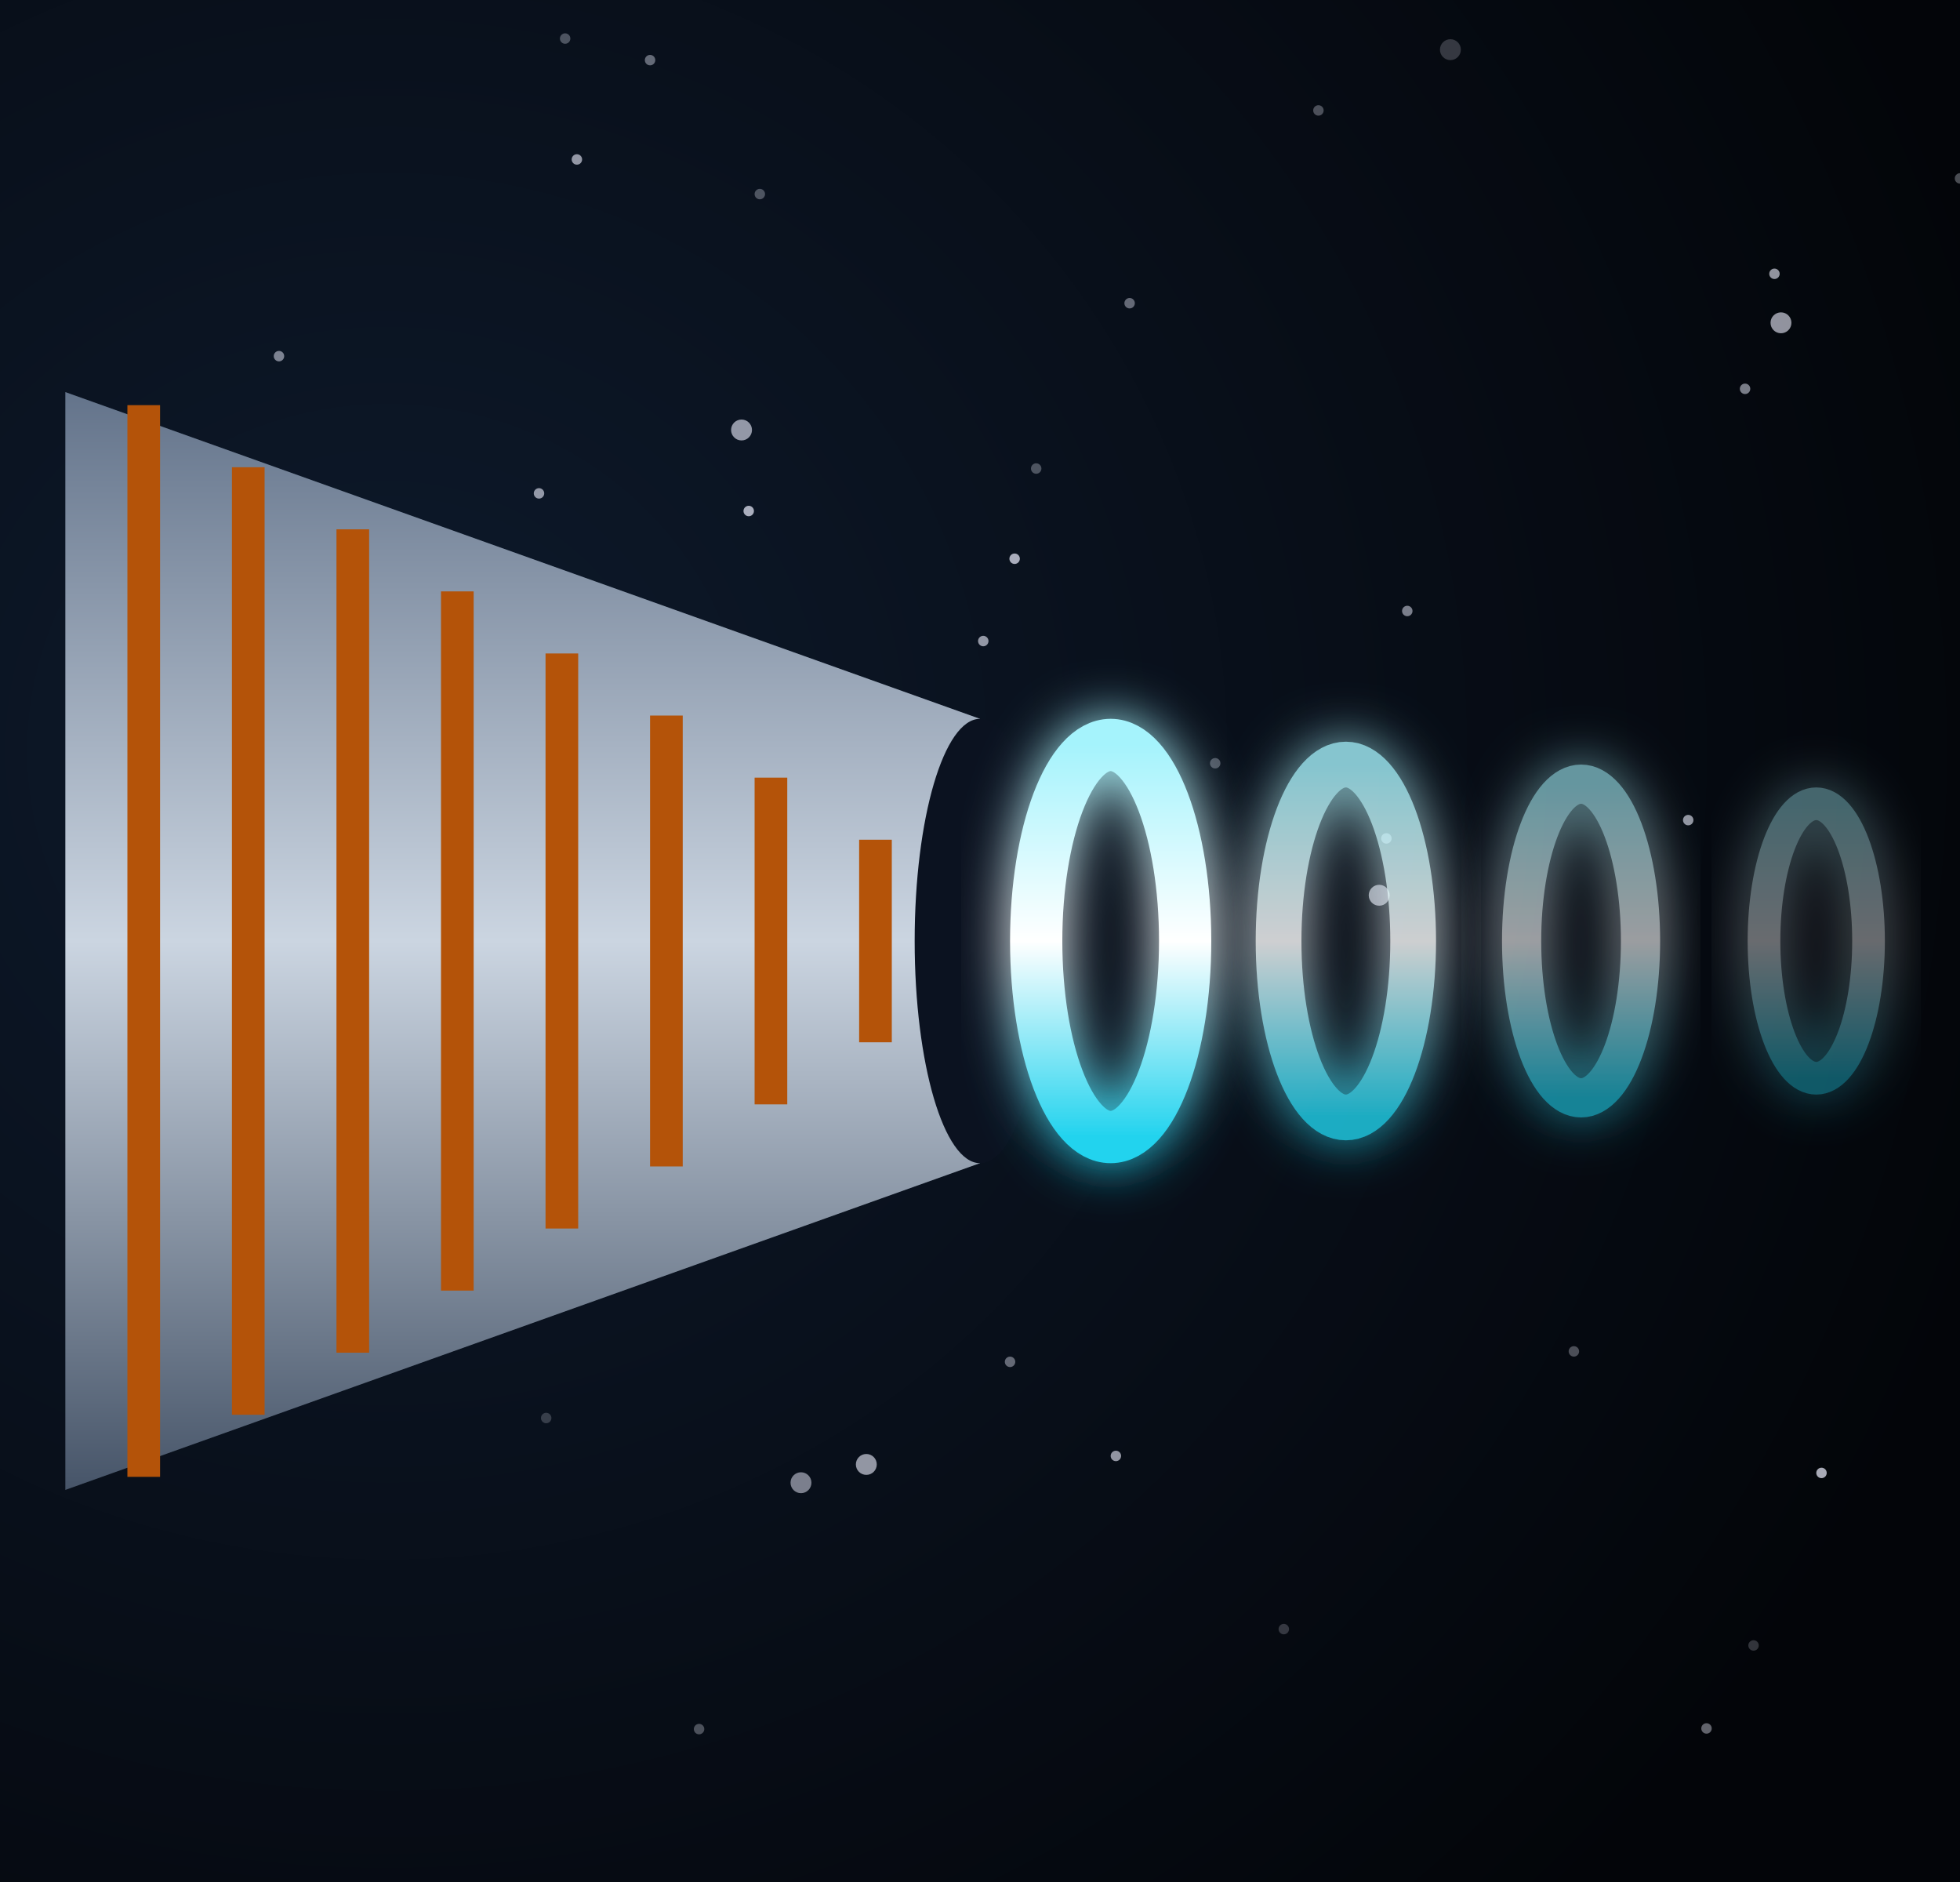
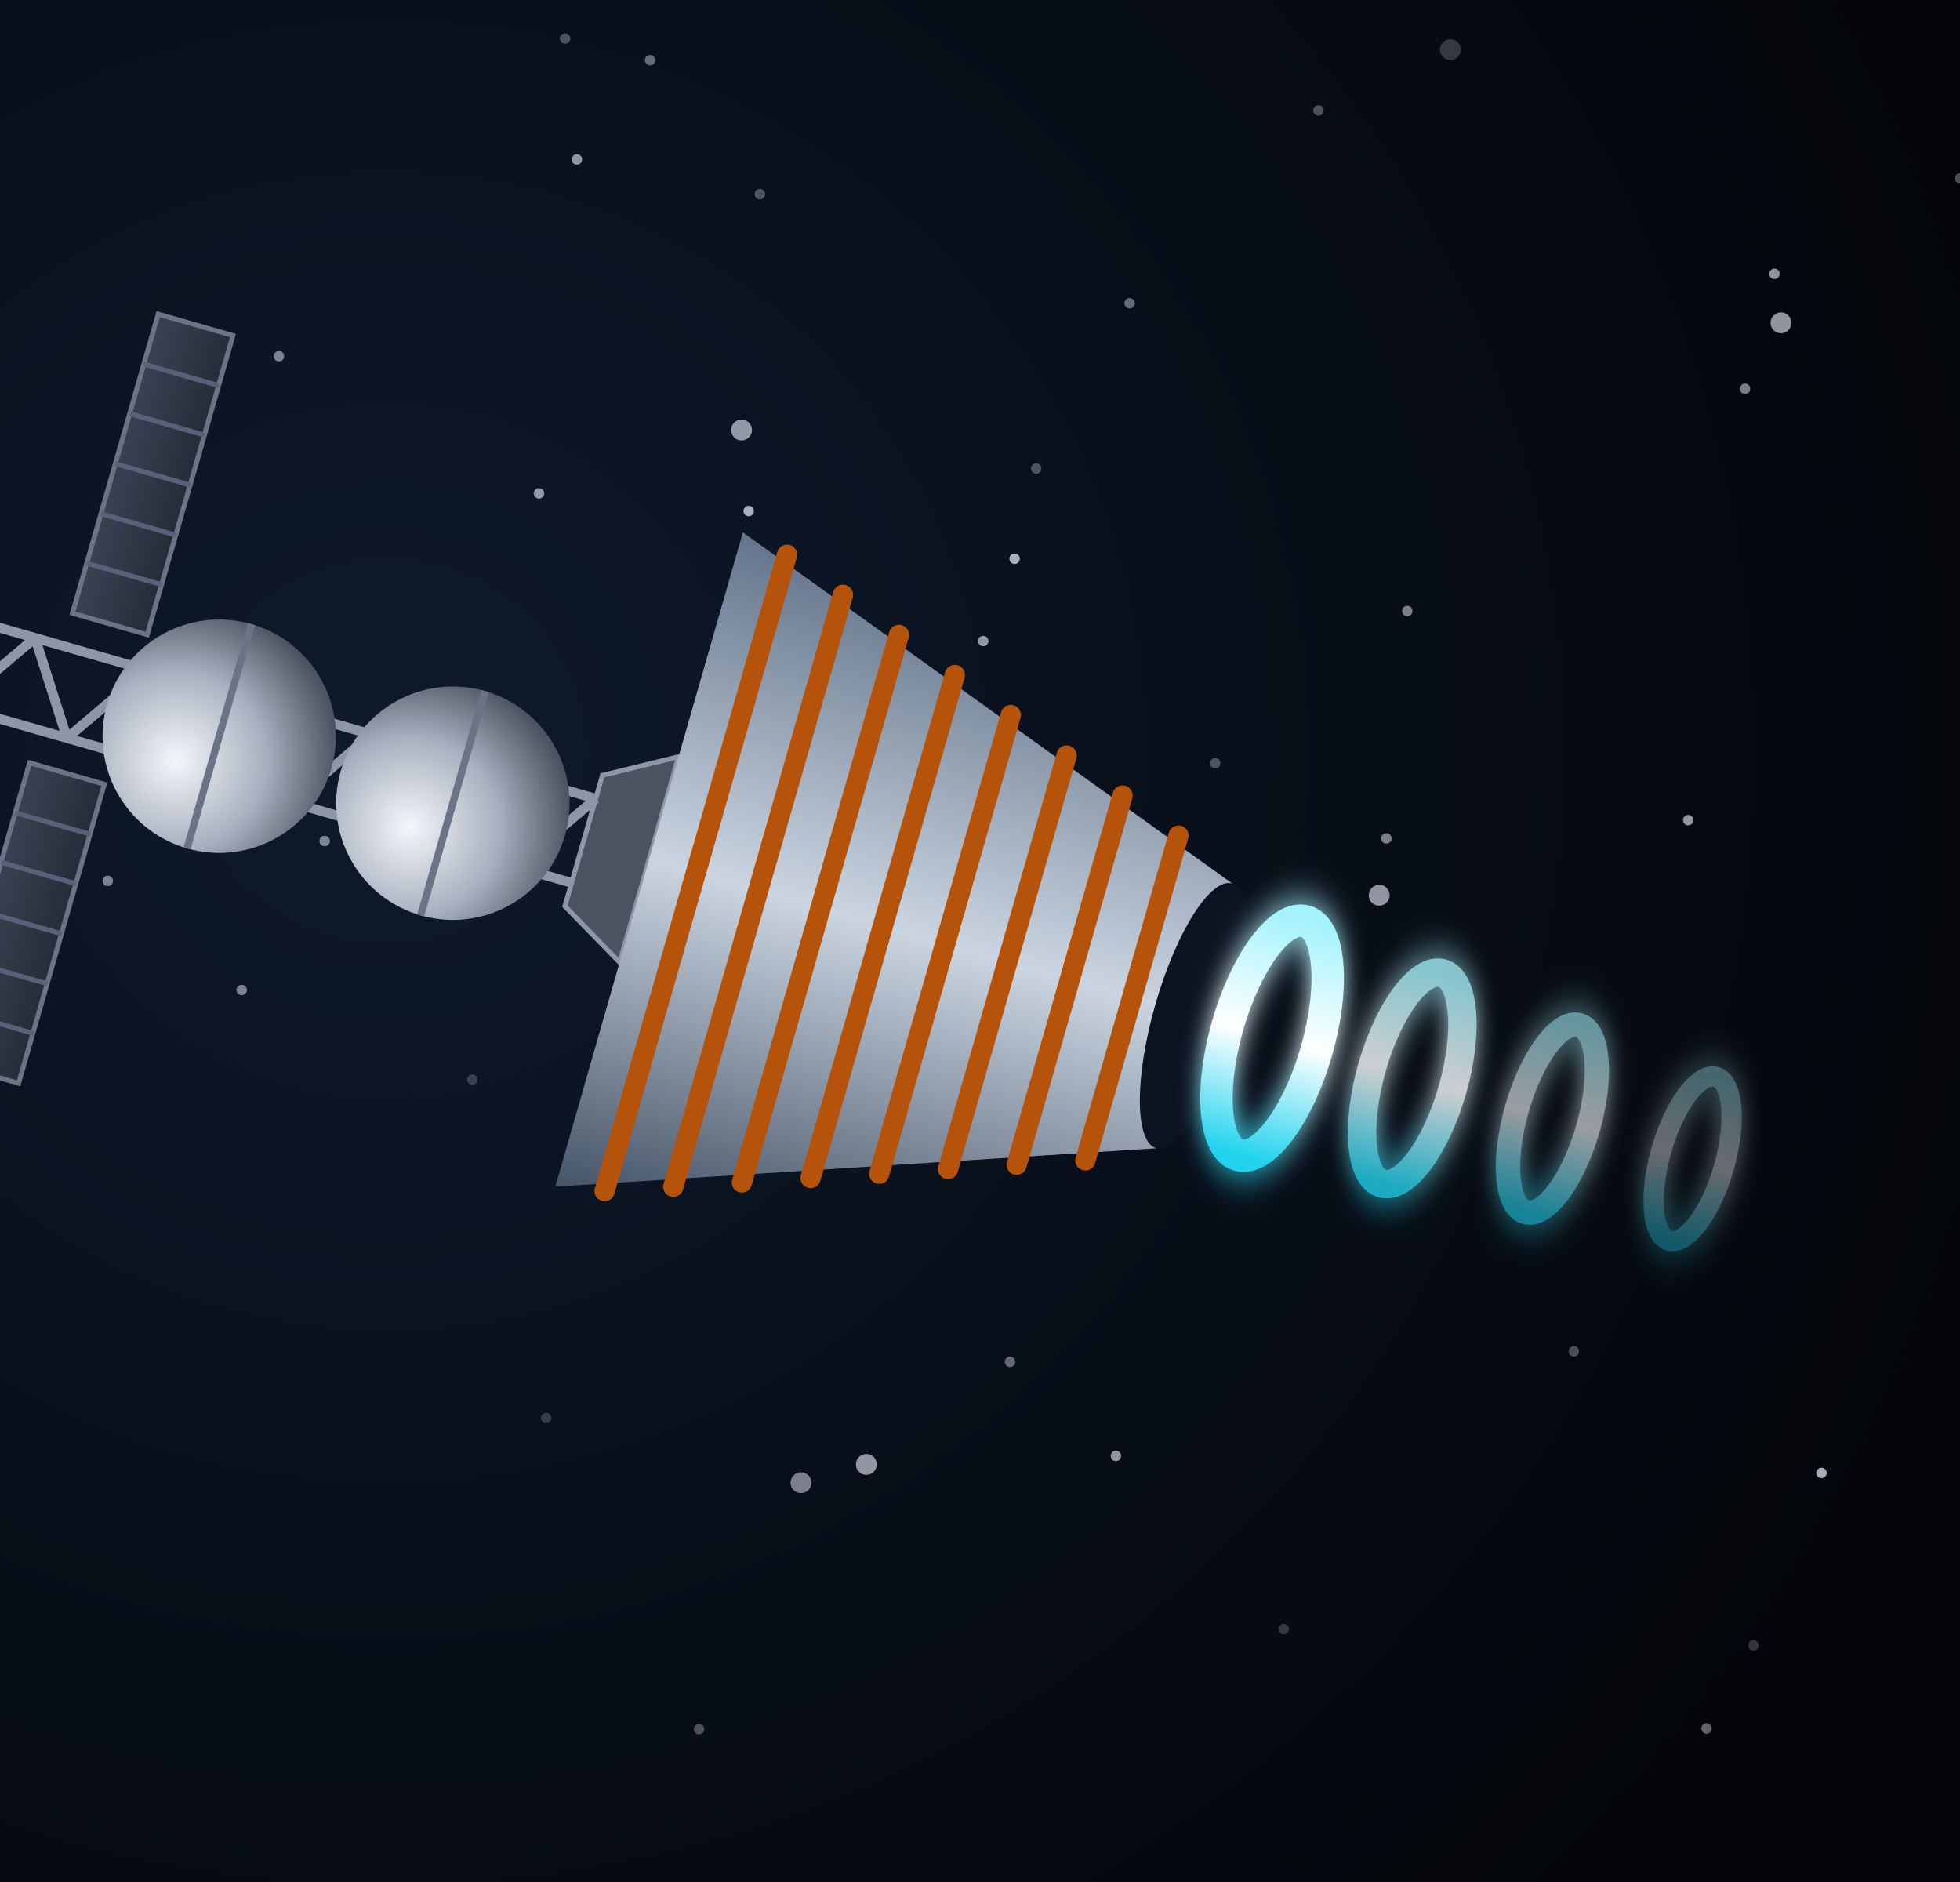
<svg xmlns="http://www.w3.org/2000/svg" viewBox="0 0 300 288" width="300" height="288">
  <defs>
    <filter id="glow" x="-50%" y="-50%" width="200%" height="200%">
      <feGaussianBlur stdDeviation="4" result="b" />
      <feMerge>
        <feMergeNode in="b" />
        <feMergeNode in="SourceGraphic" />
      </feMerge>
    </filter>
    <filter id="soft" x="-50%" y="-50%" width="200%" height="200%">
      <feGaussianBlur stdDeviation="9" />
    </filter>
    <radialGradient id="bg" cx="20%" cy="40%" r="85%">
      <stop offset="0%" stop-color="#0e1a2c" />
      <stop offset="100%" stop-color="#030509" />
    </radialGradient>
    <linearGradient id="ring" x1="0" y1="0" x2="0" y2="1">
      <stop offset="0" stop-color="#a5f3fc" stop-opacity="1" />
      <stop offset="0.5" stop-color="#ffffff" stop-opacity="1" />
      <stop offset="1" stop-color="#22d3ee" stop-opacity="1" />
    </linearGradient>
    <linearGradient id="cone" x1="0" y1="0" x2="0" y2="1">
      <stop offset="0" stop-color="#64748b" stop-opacity="1" />
      <stop offset="0.5" stop-color="#cbd5e1" stop-opacity="1" />
      <stop offset="1" stop-color="#475569" stop-opacity="1" />
+     </linearGradient>
+     <linearGradient id="shHull" x1="0" y1="0" x2="1" y2="0">
+       <stop offset="0" stop-color="#e3e7ee" stop-opacity="1" />
+       <stop offset="0.45" stop-color="#9aa3b2" stop-opacity="1" />
+       <stop offset="1" stop-color="#3b424f" stop-opacity="1" />
+     </linearGradient>
+     <radialGradient id="shTank" cx="35%" cy="35%" r="70%">
+       <stop offset="0" stop-color="#f4f6fa" stop-opacity="1" />
+       <stop offset="0.55" stop-color="#a7b0be" stop-opacity="1" />
+       <stop offset="1" stop-color="#4b5260" stop-opacity="1" />
+     </radialGradient>
+     <linearGradient id="shRad" x1="0" y1="0" x2="0" y2="1">
+       <stop offset="0" stop-color="#3a4252" stop-opacity="1" />
+       <stop offset="1" stop-color="#262c38" stop-opacity="1" />
+     </linearGradient>
+     <linearGradient id="shPv" x1="0" y1="0" x2="0" y2="1">
+       <stop offset="0" stop-color="#1e3a8a" stop-opacity="1" />
+       <stop offset="1" stop-color="#172554" stop-opacity="1" />
    </linearGradient>
  </defs>
  <rect width="300" height="288" fill="url(#bg)" />
  <circle cx="155.3" cy="85.5" r="0.8" fill="#eef0ff" opacity="0.7" />
  <circle cx="258.4" cy="125.5" r="0.8" fill="#eef0ff" opacity="0.6" />
  <circle cx="82.5" cy="75.5" r="0.8" fill="#eef0ff" opacity="0.6" />
  <circle cx="268.4" cy="251.8" r="0.8" fill="#eef0ff" opacity="0.2" />
  <circle cx="212.2" cy="128.3" r="0.8" fill="#eef0ff" opacity="0.5" />
  <circle cx="132.6" cy="224.1" r="1.6" fill="#eef0ff" opacity="0.6" />
  <circle cx="37" cy="151.5" r="0.8" fill="#eef0ff" opacity="0.5" />
  <circle cx="88.3" cy="24.4" r="0.8" fill="#eef0ff" opacity="0.6" />
  <circle cx="271.6" cy="41.9" r="0.8" fill="#eef0ff" opacity="0.6" />
  <circle cx="261.2" cy="264.5" r="0.8" fill="#eef0ff" opacity="0.4" />
  <circle cx="86.5" cy="5.9" r="0.8" fill="#eef0ff" opacity="0.3" />
  <circle cx="99.5" cy="9.2" r="0.8" fill="#eef0ff" opacity="0.4" />
  <circle cx="240.9" cy="206.8" r="0.8" fill="#eef0ff" opacity="0.3" />
  <circle cx="107" cy="264.6" r="0.8" fill="#eef0ff" opacity="0.3" />
  <circle cx="116.3" cy="29.7" r="0.8" fill="#eef0ff" opacity="0.3" />
  <circle cx="176.2" cy="170.5" r="0.8" fill="#eef0ff" opacity="0.3" />
  <circle cx="49.7" cy="128.7" r="0.8" fill="#eef0ff" opacity="0.5" />
  <circle cx="222" cy="7.6" r="1.6" fill="#eef0ff" opacity="0.2" />
  <circle cx="267.1" cy="59.5" r="0.8" fill="#eef0ff" opacity="0.5" />
  <circle cx="114.6" cy="78.2" r="0.8" fill="#eef0ff" opacity="0.7" />
  <circle cx="16.5" cy="134.8" r="0.8" fill="#eef0ff" opacity="0.5" />
  <circle cx="113.5" cy="65.8" r="1.6" fill="#eef0ff" opacity="0.6" />
  <circle cx="201.8" cy="16.9" r="0.8" fill="#eef0ff" opacity="0.3" />
  <circle cx="300" cy="27.3" r="0.8" fill="#eef0ff" opacity="0.3" />
  <circle cx="215.4" cy="93.5" r="0.8" fill="#eef0ff" opacity="0.5" />
  <circle cx="211.1" cy="137" r="1.6" fill="#eef0ff" opacity="0.6" />
  <circle cx="72.3" cy="165.2" r="0.8" fill="#eef0ff" opacity="0.2" />
  <circle cx="172.9" cy="46.4" r="0.8" fill="#eef0ff" opacity="0.4" />
  <circle cx="42.7" cy="54.5" r="0.8" fill="#eef0ff" opacity="0.5" />
  <circle cx="133.5" cy="164.4" r="0.8" fill="#eef0ff" opacity="0.4" />
  <circle cx="186" cy="116.8" r="0.8" fill="#eef0ff" opacity="0.3" />
  <circle cx="196.5" cy="249.3" r="0.8" fill="#eef0ff" opacity="0.2" />
  <circle cx="83.6" cy="217" r="0.8" fill="#eef0ff" opacity="0.2" />
  <circle cx="154.6" cy="208.4" r="0.8" fill="#eef0ff" opacity="0.4" />
  <circle cx="272.6" cy="49.4" r="1.6" fill="#eef0ff" opacity="0.6" />
  <circle cx="122.6" cy="226.9" r="1.6" fill="#eef0ff" opacity="0.5" />
  <circle cx="278.8" cy="225.4" r="0.8" fill="#eef0ff" opacity="0.7" />
  <circle cx="170.8" cy="222.8" r="0.8" fill="#eef0ff" opacity="0.6" />
  <circle cx="150.5" cy="98.1" r="0.8" fill="#eef0ff" opacity="0.6" />
  <circle cx="158.6" cy="71.7" r="0.8" fill="#eef0ff" opacity="0.3" />
-   <path d="M10,60 L150,110 L150,178 L10,228 Z" fill="url(#cone)" />
-   <line x1="22" y1="62" x2="22" y2="226" stroke="#b45309" stroke-width="5" />
-   <line x1="38" y1="71.5" x2="38" y2="216.5" stroke="#b45309" stroke-width="5" />
-   <line x1="54" y1="81" x2="54" y2="207" stroke="#b45309" stroke-width="5" />
-   <line x1="70" y1="90.5" x2="70" y2="197.5" stroke="#b45309" stroke-width="5" />
-   <line x1="86" y1="100" x2="86" y2="188" stroke="#b45309" stroke-width="5" />
-   <line x1="102" y1="109.5" x2="102" y2="178.5" stroke="#b45309" stroke-width="5" />
-   <line x1="118" y1="119" x2="118" y2="169" stroke="#b45309" stroke-width="5" />
-   <line x1="134" y1="128.5" x2="134" y2="159.5" stroke="#b45309" stroke-width="5" />
-   <ellipse cx="150" cy="144" rx="10" ry="34" fill="#0b1220" />
-   <ellipse cx="170" cy="144" rx="11.4" ry="30" fill="none" stroke="url(#ring)" stroke-width="8" opacity="1" filter="url(#glow)" />
-   <ellipse cx="206" cy="144" rx="10.3" ry="27" fill="none" stroke="url(#ring)" stroke-width="7" opacity="0.8" filter="url(#glow)" />
-   <ellipse cx="242" cy="144" rx="9.1" ry="24" fill="none" stroke="url(#ring)" stroke-width="6" opacity="0.6" filter="url(#glow)" />
-   <ellipse cx="278" cy="144" rx="8" ry="21" fill="none" stroke="url(#ring)" stroke-width="5" opacity="0.4" filter="url(#glow)" />
+   <g transform="translate(118 44) rotate(16) scale(0.62)">
+     <g transform="translate(10 144) rotate(-90) scale(1.2)">
+       <path d="M-22,0 L22,0 L14,-14 L-14,-14 Z" fill="#4b5260" stroke="#8e97a6" stroke-width="1" />
+       <path d="M-9,-14 L-9,-150 M9,-14 L9,-150 M9,-14 L-9,-26 M-9,-26 L9,-38 M9,-38 L-9,-50 M-9,-50 L9,-62 M9,-62 L-9,-74 M-9,-74 L9,-86 M9,-86 L-9,-98 M-9,-98 L9,-110 M9,-110 L-9,-122 M-9,-122 L9,-134 M9,-134 L-9,-146 M-9,-146 L9,-150" stroke="#8e97a6" stroke-width="2" fill="none" />
+       <rect x="-80" y="-128" width="64" height="16" fill="url(#shRad)" stroke="#6b7487" stroke-width="1" />
+       <line x1="-69.3" y1="-128" x2="-69.3" y2="-112" stroke="#56627a" stroke-width="1" />
+       <line x1="-58.7" y1="-128" x2="-58.7" y2="-112" stroke="#56627a" stroke-width="1" />
+       <line x1="-48" y1="-128" x2="-48" y2="-112" stroke="#56627a" stroke-width="1" />
+       <line x1="-37.3" y1="-128" x2="-37.3" y2="-112" stroke="#56627a" stroke-width="1" />
+       <line x1="-26.7" y1="-128" x2="-26.7" y2="-112" stroke="#56627a" stroke-width="1" />
+       <rect x="16" y="-128" width="64" height="16" fill="url(#shRad)" stroke="#6b7487" stroke-width="1" />
+       <line x1="26.7" y1="-128" x2="26.7" y2="-112" stroke="#56627a" stroke-width="1" />
+       <line x1="37.3" y1="-128" x2="37.3" y2="-112" stroke="#56627a" stroke-width="1" />
+       <line x1="48" y1="-128" x2="48" y2="-112" stroke="#56627a" stroke-width="1" />
+       <line x1="58.7" y1="-128" x2="58.7" y2="-112" stroke="#56627a" stroke-width="1" />
+       <line x1="69.3" y1="-128" x2="69.3" y2="-112" stroke="#56627a" stroke-width="1" />
+       <circle cx="0" cy="-42" r="24" fill="url(#shTank)" />
+       <line x1="-24" y1="-42" x2="24" y2="-42" stroke="#6b7487" stroke-width="1.5" />
+       <circle cx="0" cy="-92" r="24" fill="url(#shTank)" />
+       <line x1="-24" y1="-92" x2="24" y2="-92" stroke="#6b7487" stroke-width="1.5" />
+       <path d="M-16,-150 L16,-150 L12,-176 L-12,-176 Z" fill="url(#shHull)" />
+       <path d="M-12,-176 L12,-176 Q10,-194 0,-200 Q-10,-194 -12,-176 Z" fill="url(#shHull)" />
+       <rect x="-8" y="-172" width="16" height="5" rx="2" fill="#fde68a" />
+       <line x1="-16" y1="-153" x2="16" y2="-153" stroke="#f97316" stroke-width="3" />
+       <line x1="14" y1="-160" x2="32" y2="-166" stroke="#8e97a6" stroke-width="2" />
+       <path d="M32,-178 Q42,-166 32,-154 Z" fill="#cbd2dc" stroke="#7b8494" stroke-width="1" />
+     </g>
+     <path d="M10,60 L150,110 L150,178 L10,228 Z" fill="url(#cone)" />
+     <line x1="22" y1="62.3" x2="22" y2="225.7" stroke="#b45309" stroke-width="5" stroke-linecap="round" />
+     <line x1="38" y1="68" x2="38" y2="220" stroke="#b45309" stroke-width="5" stroke-linecap="round" />
+     <line x1="54" y1="73.7" x2="54" y2="214.3" stroke="#b45309" stroke-width="5" stroke-linecap="round" />
+     <line x1="70" y1="79.4" x2="70" y2="208.6" stroke="#b45309" stroke-width="5" stroke-linecap="round" />
+     <line x1="86" y1="85.1" x2="86" y2="202.9" stroke="#b45309" stroke-width="5" stroke-linecap="round" />
+     <line x1="102" y1="90.9" x2="102" y2="197.1" stroke="#b45309" stroke-width="5" stroke-linecap="round" />
+     <line x1="118" y1="96.6" x2="118" y2="191.4" stroke="#b45309" stroke-width="5" stroke-linecap="round" />
+     <line x1="134" y1="102.3" x2="134" y2="185.7" stroke="#b45309" stroke-width="5" stroke-linecap="round" />
+     <ellipse cx="150" cy="144" rx="10" ry="34" fill="#0b1220" />
+     <ellipse cx="170" cy="144" rx="11.4" ry="30" fill="none" stroke="url(#ring)" stroke-width="8" opacity="1" filter="url(#glow)" />
+     <ellipse cx="206" cy="144" rx="10.3" ry="27" fill="none" stroke="url(#ring)" stroke-width="7" opacity="0.8" filter="url(#glow)" />
+     <ellipse cx="242" cy="144" rx="9.1" ry="24" fill="none" stroke="url(#ring)" stroke-width="6" opacity="0.6" filter="url(#glow)" />
+     <ellipse cx="278" cy="144" rx="8" ry="21" fill="none" stroke="url(#ring)" stroke-width="5" opacity="0.4" filter="url(#glow)" />
+   </g>
</svg>
